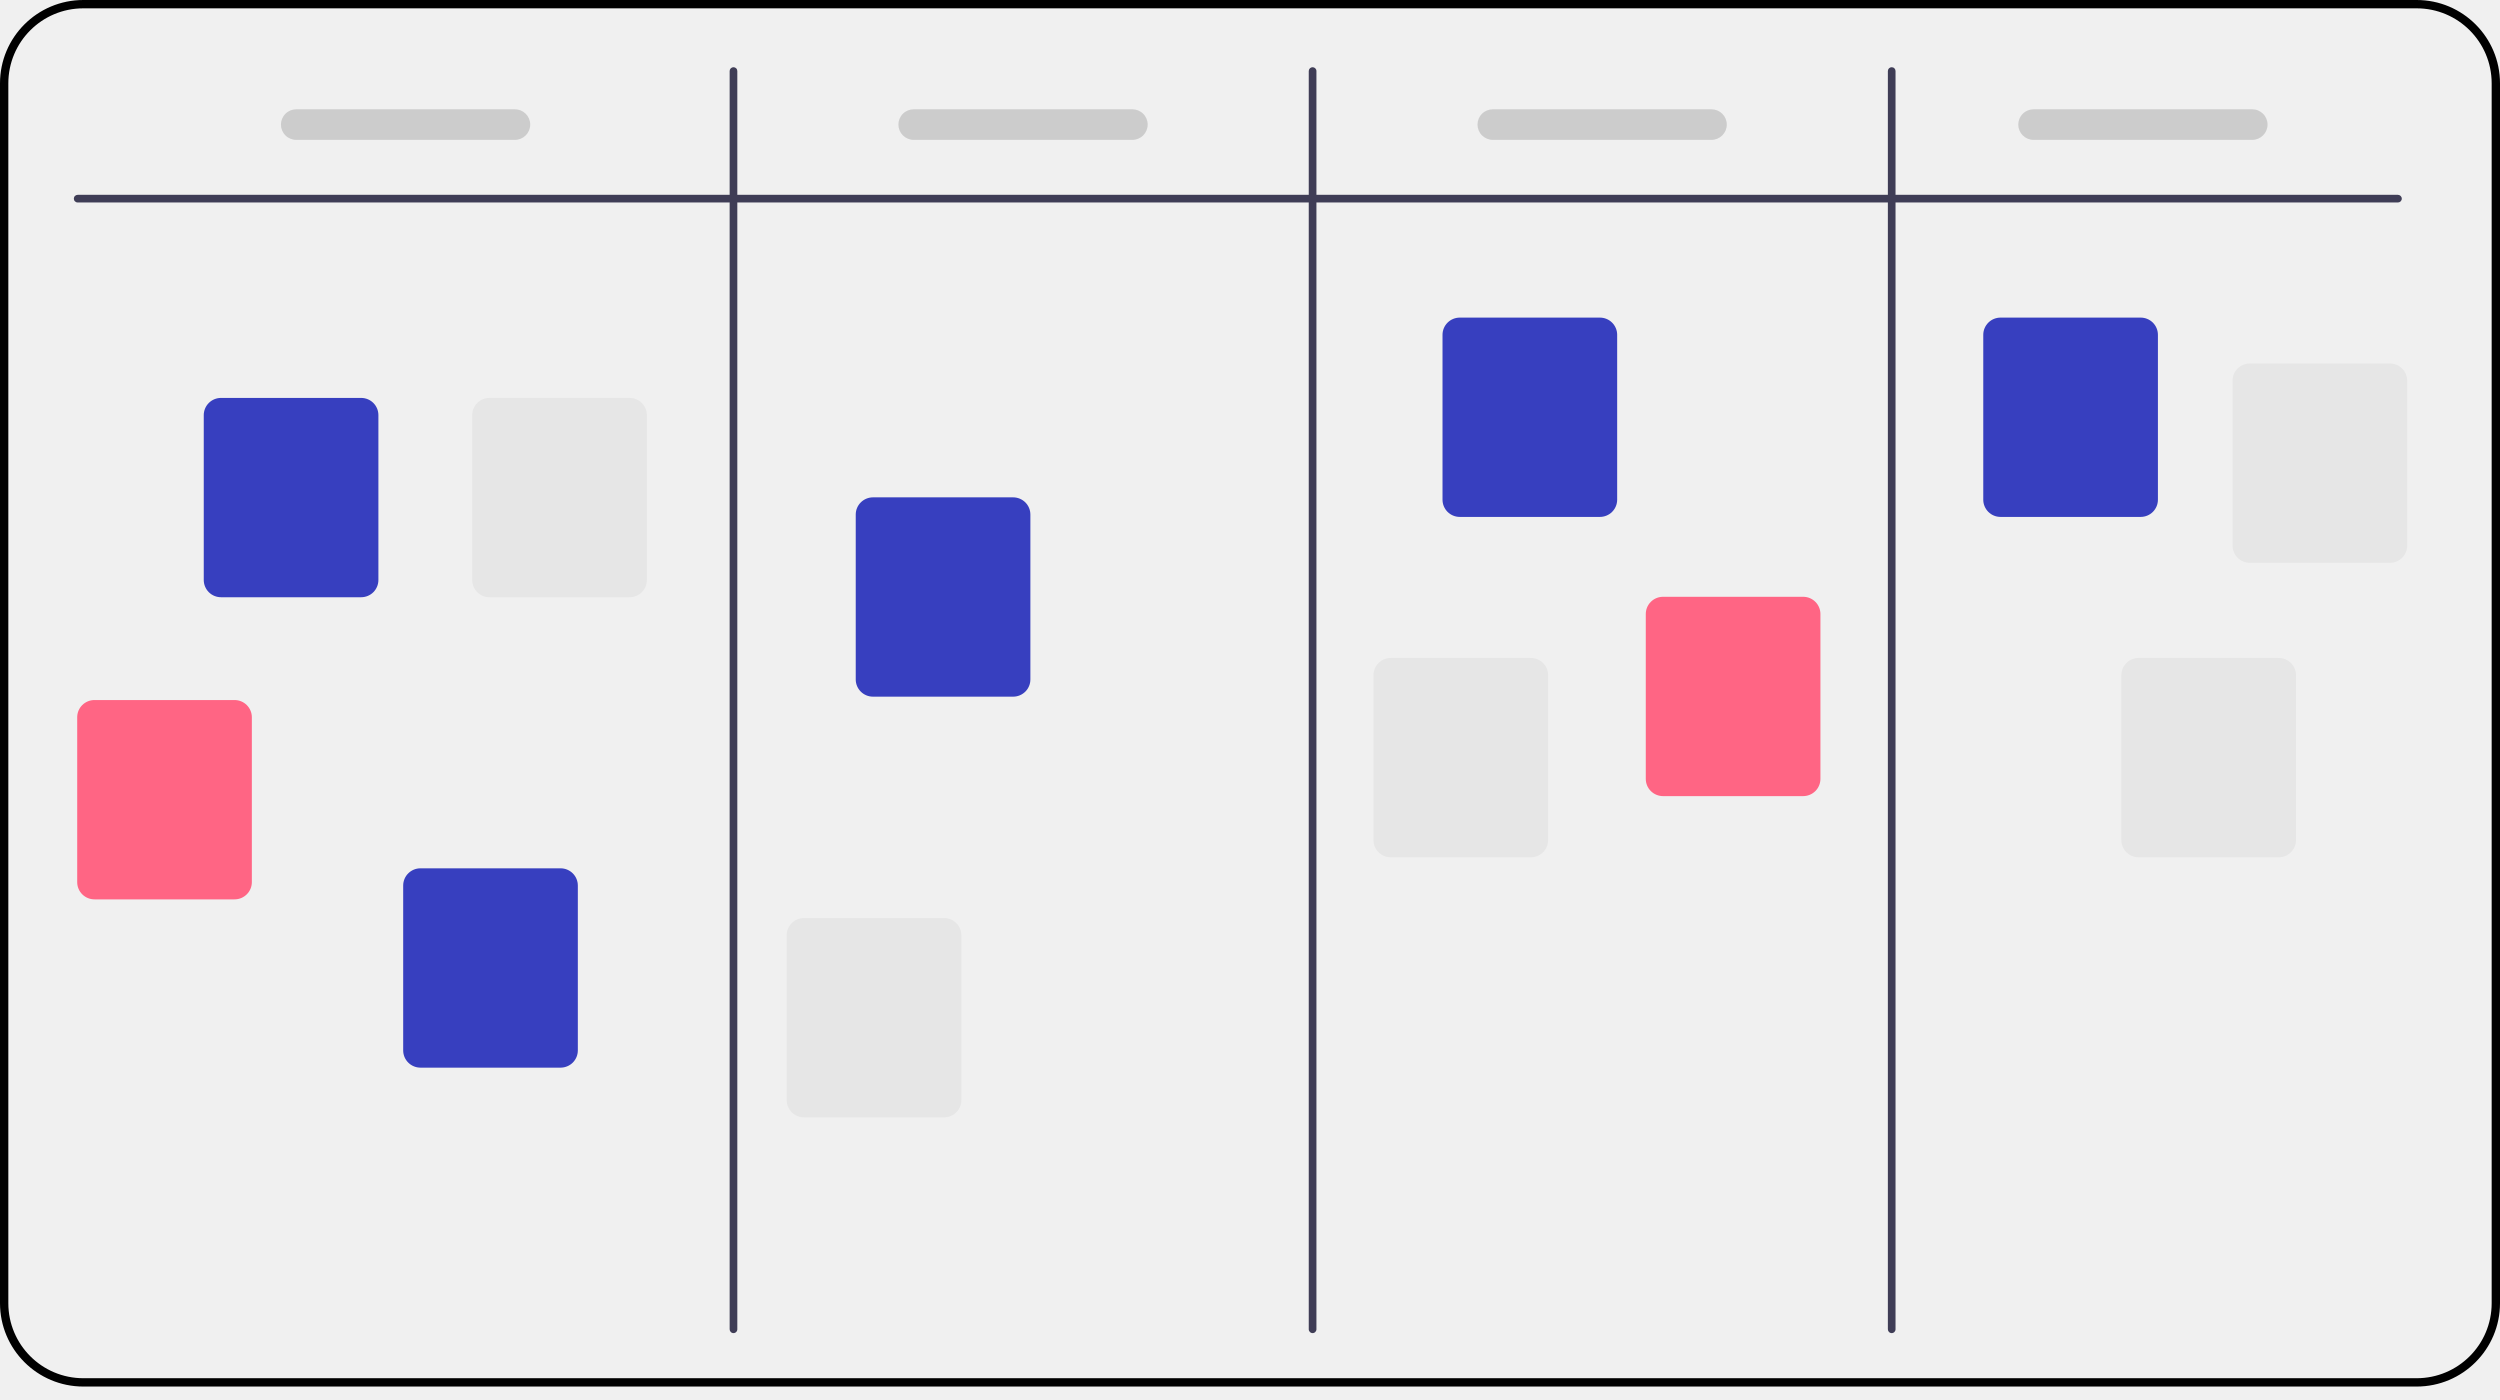
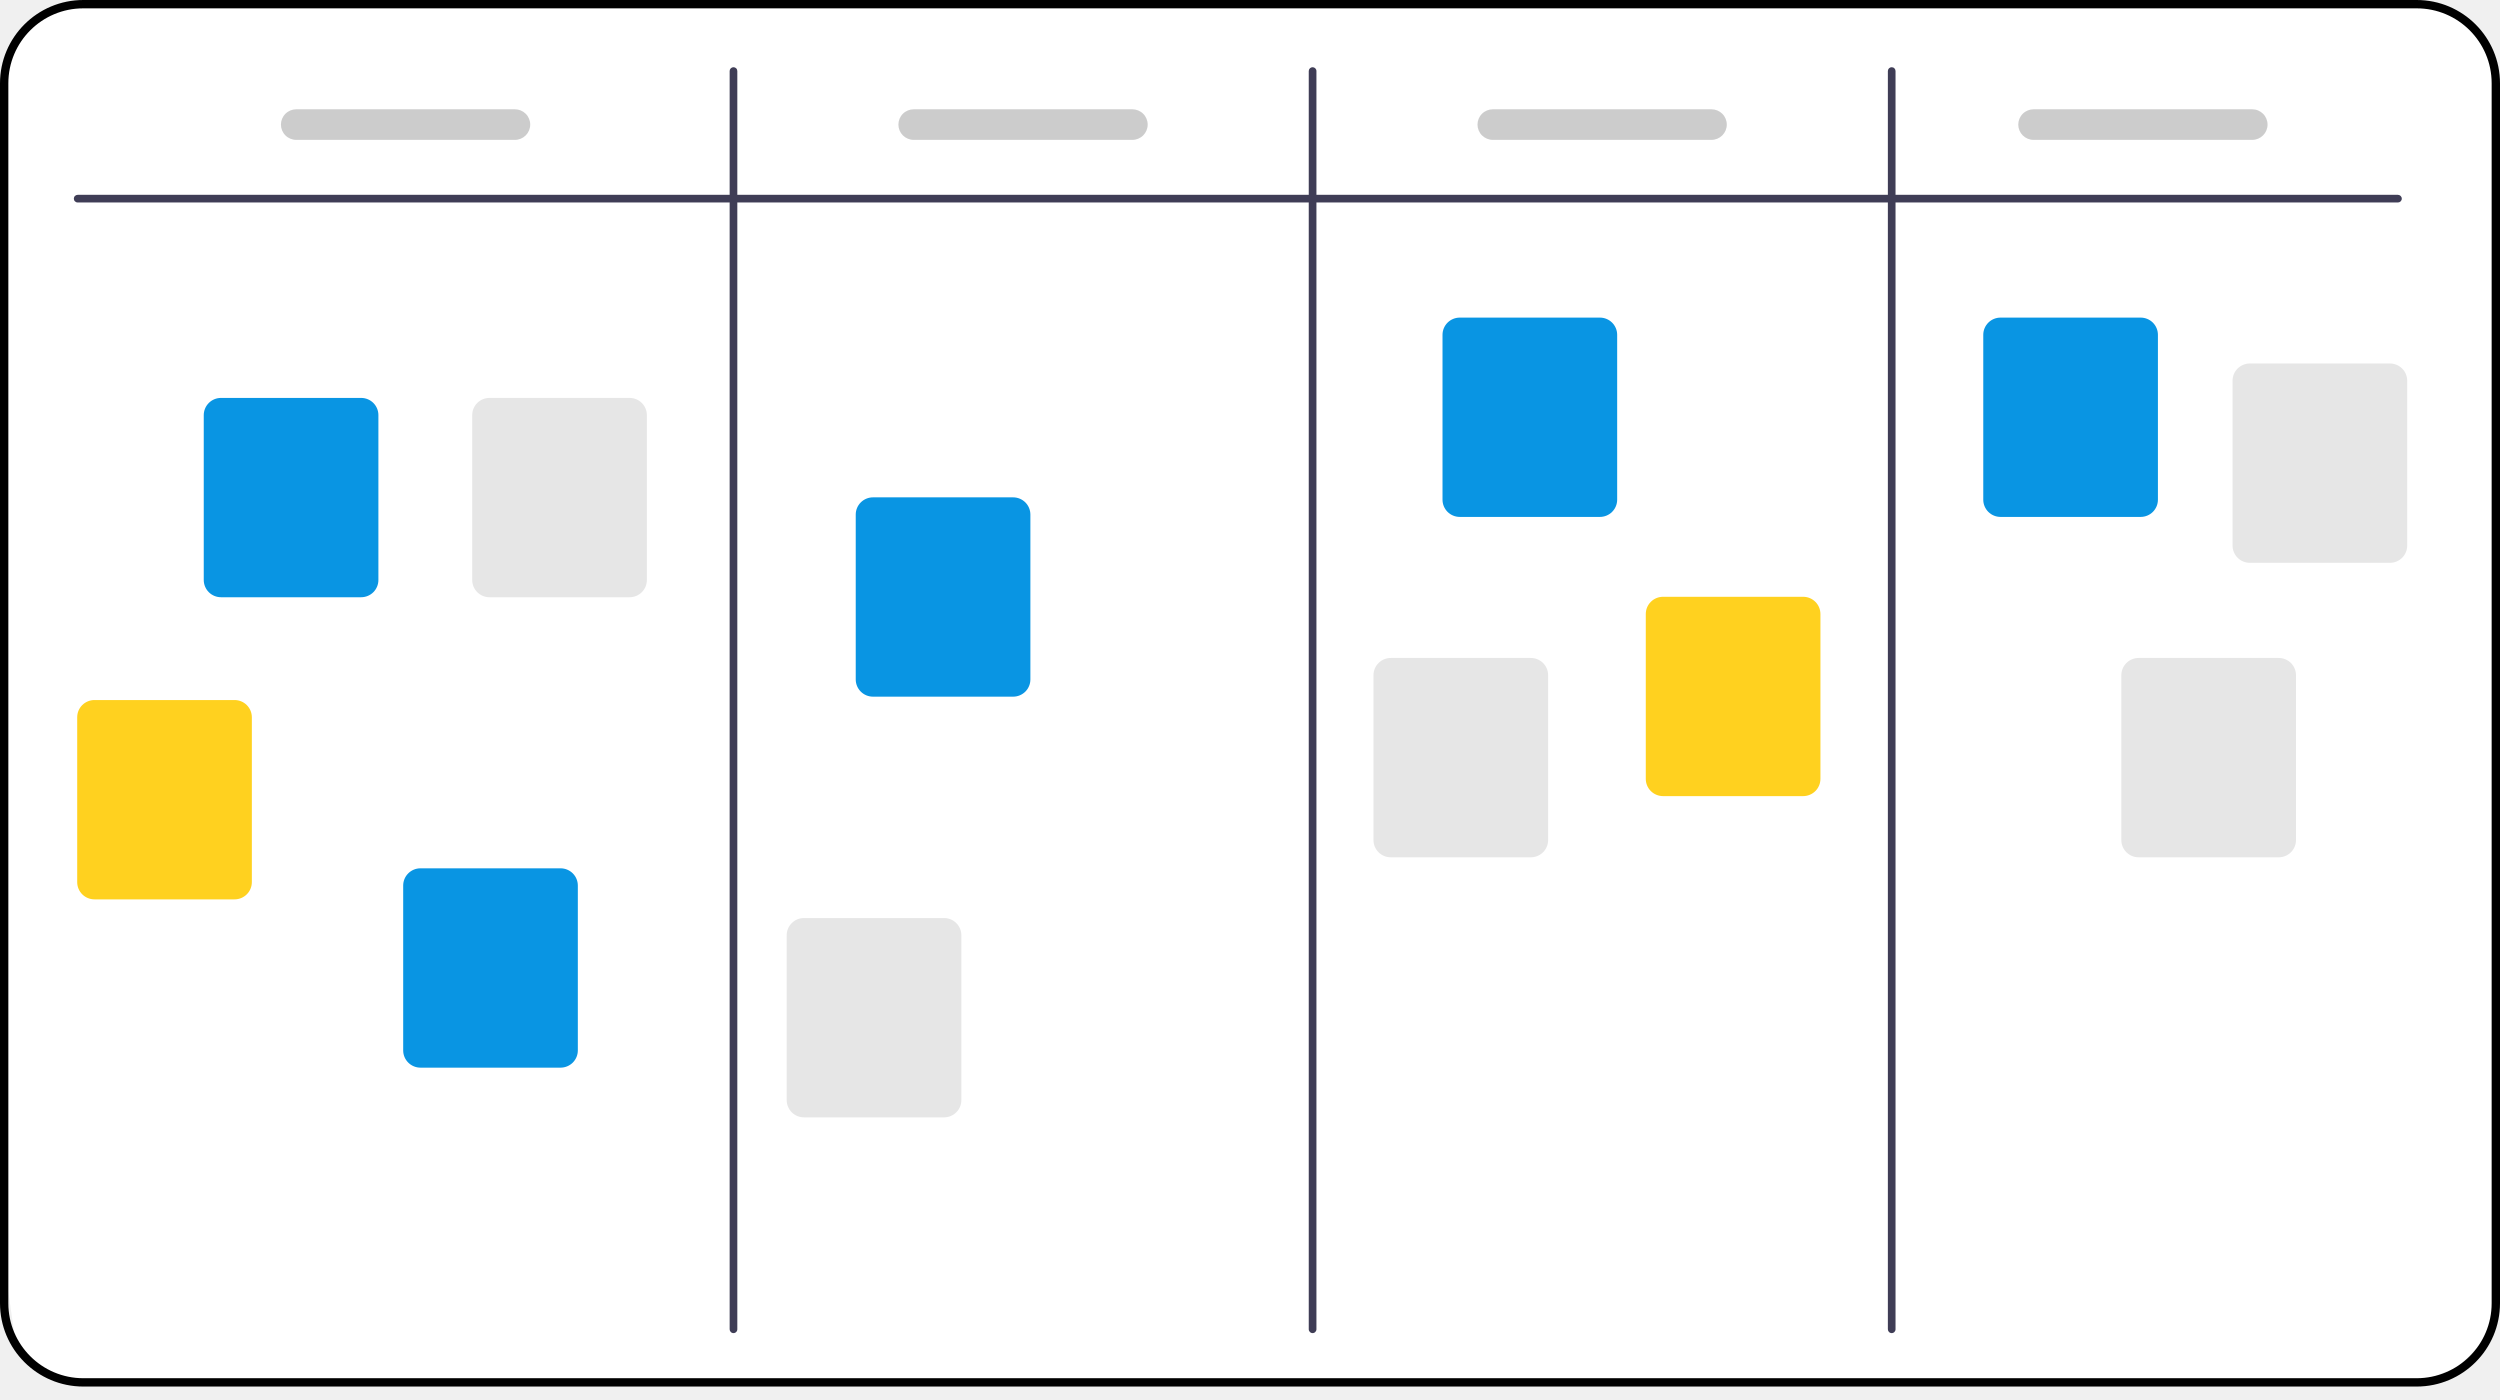
<svg xmlns="http://www.w3.org/2000/svg" width="150" height="84" viewBox="0 0 150 84" fill="none">
-   <rect x="0.25" y="0.25" width="149.5" height="82.693" rx="4.75" stroke="black" stroke-width="0.5" />
+   <path d="M1 2.5L0.5 4V77.5L1 81L3 82.5L5 83H145L147.5 82L149 80.5L149.5 79.5V78V7V3.5L148.5 2L147.5 1L146 0.5H145H18H4L2.5 1L1 2.5Z" fill="white" />
+   <path d="M145 0.25H5C2.377 0.25 0.25 2.377 0.25 5V78.193C0.25 80.817 2.377 82.943 5 82.943H145C147.623 82.943 149.75 80.817 149.75 78.193V5C149.75 2.377 147.623 0.25 145 0.25Z" stroke="black" stroke-width="0.5" />
  <path d="M143.877 12.149H4.66C4.599 12.149 4.541 12.125 4.498 12.082C4.454 12.039 4.43 11.98 4.43 11.92C4.43 11.859 4.454 11.8 4.498 11.757C4.541 11.714 4.599 11.69 4.66 11.69H143.877C143.938 11.69 143.996 11.714 144.039 11.757C144.082 11.8 144.107 11.859 144.107 11.92C144.107 11.98 144.082 12.039 144.039 12.082C143.996 12.125 143.938 12.149 143.877 12.149Z" fill="#3F3D56" />
-   <path d="M44.009 79.987C43.948 79.987 43.889 79.963 43.846 79.919C43.803 79.876 43.779 79.818 43.779 79.757V4.262C43.779 4.202 43.803 4.143 43.846 4.1C43.889 4.057 43.948 4.033 44.009 4.033C44.07 4.033 44.129 4.057 44.172 4.1C44.215 4.143 44.239 4.202 44.239 4.262V79.757C44.239 79.818 44.215 79.876 44.172 79.919C44.129 79.963 44.07 79.987 44.009 79.987V79.987Z" fill="#3F3D56" />
-   <path d="M78.756 79.987C78.695 79.987 78.636 79.963 78.593 79.919C78.55 79.876 78.525 79.818 78.525 79.757V4.262C78.525 4.202 78.55 4.143 78.593 4.1C78.636 4.057 78.695 4.033 78.756 4.033C78.817 4.033 78.875 4.057 78.918 4.1C78.961 4.143 78.986 4.202 78.986 4.262V79.757C78.986 79.818 78.961 79.876 78.918 79.919C78.875 79.963 78.817 79.987 78.756 79.987V79.987Z" fill="#3F3D56" />
-   <path d="M113.502 79.987C113.441 79.987 113.383 79.963 113.339 79.919C113.296 79.876 113.272 79.818 113.272 79.757V4.262C113.272 4.202 113.296 4.143 113.339 4.1C113.383 4.057 113.441 4.033 113.502 4.033C113.563 4.033 113.622 4.057 113.665 4.1C113.708 4.143 113.732 4.202 113.732 4.262V79.757C113.732 79.818 113.708 79.876 113.665 79.919C113.622 79.963 113.563 79.987 113.502 79.987V79.987Z" fill="#3F3D56" />
-   <path d="M21.669 35.834H13.261C12.986 35.834 12.723 35.725 12.529 35.532C12.335 35.338 12.226 35.075 12.225 34.802V24.907C12.226 24.633 12.335 24.371 12.529 24.177C12.723 23.984 12.986 23.875 13.261 23.875H21.669C21.944 23.875 22.207 23.984 22.401 24.177C22.595 24.371 22.704 24.633 22.704 24.907V34.802C22.704 35.075 22.595 35.338 22.401 35.532C22.207 35.725 21.944 35.834 21.669 35.834V35.834Z" fill="#373FBF" />
-   <path d="M33.635 64.059H25.227C24.952 64.058 24.689 63.95 24.495 63.756C24.3 63.562 24.191 63.3 24.191 63.026V53.132C24.191 52.858 24.3 52.595 24.495 52.402C24.689 52.208 24.952 52.099 25.227 52.099H33.635C33.909 52.099 34.172 52.208 34.367 52.402C34.561 52.595 34.67 52.858 34.67 53.132V63.026C34.67 63.3 34.561 63.562 34.367 63.756C34.172 63.95 33.909 64.058 33.635 64.059V64.059Z" fill="#373FBF" />
-   <path d="M60.788 41.8H52.379C52.105 41.8 51.842 41.691 51.648 41.498C51.453 41.304 51.344 41.042 51.344 40.768V30.873C51.344 30.599 51.453 30.337 51.648 30.143C51.842 29.95 52.105 29.841 52.379 29.841H60.788C61.062 29.841 61.325 29.95 61.52 30.143C61.714 30.337 61.823 30.599 61.823 30.873V40.768C61.823 41.042 61.714 41.304 61.52 41.498C61.325 41.691 61.062 41.8 60.788 41.8V41.8Z" fill="#373FBF" />
-   <path d="M95.994 31.015H87.586C87.312 31.015 87.049 30.906 86.854 30.713C86.66 30.519 86.551 30.257 86.551 29.983V20.088C86.551 19.814 86.66 19.552 86.854 19.358C87.049 19.165 87.312 19.056 87.586 19.056H95.994C96.269 19.056 96.532 19.165 96.726 19.358C96.92 19.552 97.03 19.814 97.03 20.088V29.983C97.03 30.257 96.92 30.519 96.726 30.713C96.532 30.906 96.269 31.015 95.994 31.015V31.015Z" fill="#373FBF" />
-   <path d="M128.44 31.015H120.032C119.757 31.015 119.494 30.906 119.3 30.713C119.106 30.519 118.996 30.257 118.996 29.983V20.088C118.996 19.814 119.106 19.552 119.3 19.358C119.494 19.165 119.757 19.056 120.032 19.056H128.44C128.714 19.056 128.978 19.165 129.172 19.358C129.366 19.552 129.475 19.814 129.475 20.088V29.983C129.475 30.257 129.366 30.519 129.172 30.713C128.978 30.906 128.714 31.015 128.44 31.015V31.015Z" fill="#373FBF" />
+   <path d="M44.009 79.987C43.948 79.987 43.889 79.963 43.846 79.919C43.803 79.876 43.779 79.818 43.779 79.757V4.262C43.779 4.202 43.803 4.143 43.846 4.1C43.889 4.057 43.948 4.033 44.009 4.033C44.07 4.033 44.129 4.057 44.172 4.1C44.215 4.143 44.239 4.202 44.239 4.262V79.757C44.239 79.818 44.215 79.876 44.172 79.919C44.129 79.963 44.07 79.987 44.009 79.987Z" fill="#3F3D56" />
+   <path d="M78.756 79.987C78.695 79.987 78.636 79.963 78.593 79.919C78.55 79.876 78.525 79.818 78.525 79.757V4.262C78.525 4.202 78.55 4.143 78.593 4.1C78.636 4.057 78.695 4.033 78.756 4.033C78.817 4.033 78.875 4.057 78.918 4.1C78.961 4.143 78.986 4.202 78.986 4.262V79.757C78.986 79.818 78.961 79.876 78.918 79.919C78.875 79.963 78.817 79.987 78.756 79.987Z" fill="#3F3D56" />
+   <path d="M113.502 79.987C113.441 79.987 113.383 79.963 113.339 79.919C113.296 79.876 113.272 79.818 113.272 79.757V4.262C113.272 4.202 113.296 4.143 113.339 4.1C113.383 4.057 113.441 4.033 113.502 4.033C113.563 4.033 113.622 4.057 113.665 4.1C113.708 4.143 113.732 4.202 113.732 4.262V79.757C113.732 79.818 113.708 79.876 113.665 79.919C113.622 79.963 113.563 79.987 113.502 79.987Z" fill="#3F3D56" />
+   <path d="M21.669 35.834H13.261C12.986 35.834 12.723 35.725 12.529 35.532C12.335 35.338 12.226 35.075 12.225 34.802V24.907C12.226 24.633 12.335 24.371 12.529 24.177C12.723 23.984 12.986 23.875 13.261 23.875H21.669C21.944 23.875 22.207 23.984 22.401 24.177C22.595 24.371 22.704 24.633 22.704 24.907V34.802C22.704 35.075 22.595 35.338 22.401 35.532C22.207 35.725 21.944 35.834 21.669 35.834Z" fill="#0995E3" />
+   <path d="M33.635 64.059H25.227C24.952 64.059 24.689 63.95 24.495 63.756C24.3 63.562 24.191 63.3 24.191 63.026V53.132C24.191 52.858 24.3 52.596 24.495 52.402C24.689 52.208 24.952 52.099 25.227 52.099H33.635C33.909 52.099 34.172 52.208 34.367 52.402C34.561 52.596 34.67 52.858 34.67 53.132V63.026C34.67 63.3 34.561 63.562 34.367 63.756C34.172 63.95 33.909 64.059 33.635 64.059Z" fill="#0995E3" />
+   <path d="M60.788 41.8H52.379C52.105 41.8 51.842 41.691 51.648 41.498C51.453 41.304 51.344 41.042 51.344 40.768V30.873C51.344 30.6 51.453 30.337 51.648 30.143C51.842 29.95 52.105 29.841 52.379 29.841H60.788C61.062 29.841 61.325 29.95 61.52 30.143C61.714 30.337 61.823 30.6 61.823 30.873V40.768C61.823 41.042 61.714 41.304 61.52 41.498C61.325 41.691 61.062 41.8 60.788 41.8Z" fill="#0995E3" />
+   <path d="M95.994 31.015H87.586C87.312 31.015 87.049 30.906 86.854 30.713C86.66 30.519 86.551 30.257 86.551 29.983V20.088C86.551 19.814 86.66 19.552 86.854 19.358C87.049 19.165 87.312 19.056 87.586 19.056H95.994C96.269 19.056 96.532 19.165 96.726 19.358C96.92 19.552 97.03 19.814 97.03 20.088V29.983C97.03 30.257 96.92 30.519 96.726 30.713C96.532 30.906 96.269 31.015 95.994 31.015Z" fill="#0995E3" />
+   <path d="M128.44 31.015H120.032C119.757 31.015 119.494 30.906 119.3 30.713C119.106 30.519 118.996 30.257 118.996 29.983V20.088C118.996 19.814 119.106 19.552 119.3 19.358C119.494 19.165 119.757 19.056 120.032 19.056H128.44C128.714 19.056 128.978 19.165 129.172 19.358C129.366 19.552 129.475 19.814 129.475 20.088V29.983C129.475 30.257 129.366 30.519 129.172 30.713C128.978 30.906 128.714 31.015 128.44 31.015Z" fill="#0995E3" />
  <path d="M143.397 33.769H134.989C134.714 33.769 134.451 33.66 134.257 33.466C134.063 33.273 133.954 33.01 133.953 32.736V22.842C133.954 22.568 134.063 22.306 134.257 22.112C134.451 21.919 134.714 21.81 134.989 21.809H143.397C143.672 21.81 143.935 21.919 144.129 22.112C144.323 22.306 144.432 22.568 144.432 22.842V32.736C144.432 33.01 144.323 33.273 144.129 33.466C143.935 33.66 143.672 33.769 143.397 33.769Z" fill="#E6E6E6" />
  <path d="M136.724 51.438H128.316C128.041 51.438 127.778 51.329 127.584 51.135C127.39 50.942 127.28 50.679 127.28 50.405V40.511C127.28 40.237 127.39 39.975 127.584 39.781C127.778 39.587 128.041 39.479 128.316 39.478H136.724C136.998 39.479 137.262 39.587 137.456 39.781C137.65 39.975 137.759 40.237 137.759 40.511V50.405C137.759 50.679 137.65 50.942 137.456 51.135C137.262 51.329 136.998 51.438 136.724 51.438Z" fill="#E6E6E6" />
-   <path d="M108.19 47.767H99.782C99.507 47.766 99.244 47.657 99.05 47.464C98.856 47.27 98.747 47.008 98.747 46.734V36.839C98.747 36.566 98.856 36.303 99.05 36.11C99.244 35.916 99.507 35.807 99.782 35.807H108.19C108.465 35.807 108.728 35.916 108.922 36.11C109.116 36.303 109.225 36.566 109.226 36.839V46.734C109.225 47.008 109.116 47.27 108.922 47.464C108.728 47.657 108.465 47.766 108.19 47.767Z" fill="#FF6584" />
-   <path d="M91.852 51.438H83.444C83.17 51.438 82.906 51.329 82.712 51.135C82.518 50.942 82.409 50.679 82.409 50.405V40.511C82.409 40.237 82.518 39.975 82.712 39.781C82.906 39.587 83.17 39.479 83.444 39.478H91.852C92.127 39.479 92.39 39.587 92.584 39.781C92.778 39.975 92.888 40.237 92.888 40.511V50.405C92.888 50.679 92.778 50.942 92.584 51.135C92.39 51.329 92.127 51.438 91.852 51.438V51.438Z" fill="#E6E6E6" />
-   <path d="M56.646 67.042H48.237C47.963 67.041 47.7 66.933 47.506 66.739C47.312 66.546 47.202 66.283 47.202 66.009V56.115C47.202 55.841 47.312 55.578 47.506 55.385C47.7 55.191 47.963 55.082 48.237 55.082H56.646C56.92 55.082 57.183 55.191 57.377 55.385C57.572 55.578 57.681 55.841 57.681 56.115V66.009C57.681 66.283 57.572 66.546 57.377 66.739C57.183 66.933 56.92 67.041 56.646 67.042Z" fill="#E6E6E6" />
-   <path d="M14.075 53.962H5.667C5.393 53.962 5.129 53.853 4.935 53.659C4.741 53.466 4.632 53.203 4.632 52.93V43.035C4.632 42.761 4.741 42.499 4.935 42.305C5.129 42.112 5.393 42.003 5.667 42.002H14.075C14.35 42.003 14.613 42.112 14.807 42.305C15.001 42.499 15.111 42.761 15.111 43.035V52.93C15.111 53.203 15.001 53.466 14.807 53.659C14.613 53.853 14.35 53.962 14.075 53.962V53.962Z" fill="#FF6584" />
-   <path d="M37.777 35.834H29.369C29.094 35.834 28.831 35.725 28.637 35.532C28.442 35.338 28.333 35.075 28.333 34.802V24.907C28.333 24.633 28.442 24.371 28.637 24.177C28.831 23.984 29.094 23.875 29.369 23.875H37.777C38.051 23.875 38.314 23.984 38.508 24.177C38.703 24.371 38.812 24.633 38.812 24.907V34.802C38.812 35.075 38.703 35.338 38.508 35.532C38.314 35.725 38.051 35.834 37.777 35.834V35.834Z" fill="#E6E6E6" />
-   <path d="M30.893 8.393H17.776C17.532 8.393 17.298 8.296 17.126 8.124C16.953 7.952 16.856 7.718 16.856 7.475C16.856 7.231 16.953 6.998 17.126 6.826C17.298 6.654 17.532 6.557 17.776 6.557H30.893C31.137 6.557 31.371 6.654 31.544 6.826C31.716 6.998 31.813 7.231 31.813 7.475C31.813 7.718 31.716 7.952 31.544 8.124C31.371 8.296 31.137 8.393 30.893 8.393Z" fill="#CCCCCC" />
-   <path d="M67.94 8.393H54.824C54.58 8.393 54.346 8.296 54.173 8.124C54.001 7.952 53.904 7.718 53.904 7.475C53.904 7.231 54.001 6.998 54.173 6.826C54.346 6.654 54.58 6.557 54.824 6.557H67.94C68.184 6.557 68.419 6.654 68.591 6.826C68.764 6.998 68.861 7.231 68.861 7.475C68.861 7.718 68.764 7.952 68.591 8.124C68.419 8.296 68.184 8.393 67.94 8.393Z" fill="#CCCCCC" />
-   <path d="M102.687 8.393H89.571C89.327 8.393 89.093 8.296 88.92 8.124C88.747 7.952 88.65 7.718 88.65 7.475C88.65 7.231 88.747 6.998 88.92 6.826C89.093 6.654 89.327 6.557 89.571 6.557H102.687C102.931 6.557 103.165 6.654 103.338 6.826C103.51 6.998 103.607 7.231 103.607 7.475C103.607 7.718 103.51 7.952 103.338 8.124C103.165 8.296 102.931 8.393 102.687 8.393Z" fill="#CCCCCC" />
-   <path d="M135.132 8.393H122.016C121.772 8.393 121.538 8.296 121.365 8.124C121.193 7.952 121.096 7.718 121.096 7.475C121.096 7.231 121.193 6.998 121.365 6.826C121.538 6.654 121.772 6.557 122.016 6.557H135.132C135.377 6.557 135.611 6.654 135.783 6.826C135.956 6.998 136.053 7.231 136.053 7.475C136.053 7.718 135.956 7.952 135.783 8.124C135.611 8.296 135.377 8.393 135.132 8.393Z" fill="#CCCCCC" />
+   <path d="M108.19 47.767H99.782C99.507 47.766 99.244 47.657 99.05 47.464C98.856 47.27 98.747 47.008 98.747 46.734V36.84C98.747 36.566 98.856 36.303 99.05 36.11C99.244 35.916 99.507 35.807 99.782 35.807H108.19C108.465 35.807 108.728 35.916 108.922 36.11C109.116 36.303 109.225 36.566 109.226 36.84V46.734C109.225 47.008 109.116 47.27 108.922 47.464C108.728 47.657 108.465 47.766 108.19 47.767Z" fill="#FFD11F" />
+   <path d="M91.852 51.438H83.444C83.17 51.438 82.906 51.329 82.712 51.135C82.518 50.942 82.409 50.679 82.409 50.405V40.511C82.409 40.237 82.518 39.975 82.712 39.781C82.906 39.587 83.17 39.479 83.444 39.478H91.852C92.127 39.479 92.39 39.587 92.584 39.781C92.778 39.975 92.888 40.237 92.888 40.511V50.405C92.888 50.679 92.778 50.942 92.584 51.135C92.39 51.329 92.127 51.438 91.852 51.438Z" fill="#E6E6E6" />
+   <path d="M56.646 67.042H48.237C47.963 67.041 47.7 66.933 47.506 66.739C47.312 66.545 47.202 66.283 47.202 66.009V56.115C47.202 55.841 47.312 55.578 47.506 55.385C47.7 55.191 47.963 55.082 48.237 55.082H56.646C56.92 55.082 57.183 55.191 57.377 55.385C57.572 55.578 57.681 55.841 57.681 56.115V66.009C57.681 66.283 57.572 66.545 57.377 66.739C57.183 66.933 56.92 67.041 56.646 67.042Z" fill="#E6E6E6" />
+   <path d="M14.075 53.962H5.667C5.393 53.962 5.129 53.853 4.935 53.659C4.741 53.466 4.632 53.203 4.632 52.93V43.035C4.632 42.761 4.741 42.499 4.935 42.305C5.129 42.112 5.393 42.003 5.667 42.002H14.075C14.35 42.003 14.613 42.112 14.807 42.305C15.001 42.499 15.11 42.761 15.111 43.035V52.93C15.11 53.203 15.001 53.466 14.807 53.659C14.613 53.853 14.35 53.962 14.075 53.962Z" fill="#FFD11F" />
+   <path d="M37.777 35.834H29.369C29.094 35.834 28.831 35.725 28.637 35.532C28.442 35.338 28.333 35.075 28.333 34.802V24.907C28.333 24.633 28.442 24.371 28.637 24.177C28.831 23.984 29.094 23.875 29.369 23.875H37.777C38.051 23.875 38.314 23.984 38.508 24.177C38.703 24.371 38.812 24.633 38.812 24.907V34.802C38.812 35.075 38.703 35.338 38.508 35.532C38.314 35.725 38.051 35.834 37.777 35.834Z" fill="#E6E6E6" />
+   <path d="M30.893 8.393H17.776C17.532 8.393 17.298 8.296 17.126 8.124C16.953 7.952 16.856 7.718 16.856 7.475C16.856 7.232 16.953 6.998 17.126 6.826C17.298 6.654 17.532 6.557 17.776 6.557H30.893C31.137 6.557 31.371 6.654 31.544 6.826C31.716 6.998 31.813 7.232 31.813 7.475C31.813 7.718 31.716 7.952 31.544 8.124C31.371 8.296 31.137 8.393 30.893 8.393Z" fill="#CCCCCC" />
+   <path d="M67.94 8.393H54.824C54.58 8.393 54.346 8.296 54.173 8.124C54.001 7.952 53.904 7.718 53.904 7.475C53.904 7.232 54.001 6.998 54.173 6.826C54.346 6.654 54.58 6.557 54.824 6.557H67.94C68.184 6.557 68.419 6.654 68.591 6.826C68.764 6.998 68.861 7.232 68.861 7.475C68.861 7.718 68.764 7.952 68.591 8.124C68.419 8.296 68.184 8.393 67.94 8.393Z" fill="#CCCCCC" />
+   <path d="M102.687 8.393H89.571C89.327 8.393 89.093 8.296 88.92 8.124C88.747 7.952 88.65 7.718 88.65 7.475C88.65 7.232 88.747 6.998 88.92 6.826C89.093 6.654 89.327 6.557 89.571 6.557H102.687C102.931 6.557 103.165 6.654 103.338 6.826C103.51 6.998 103.607 7.232 103.607 7.475C103.607 7.718 103.51 7.952 103.338 8.124C103.165 8.296 102.931 8.393 102.687 8.393Z" fill="#CCCCCC" />
+   <path d="M135.132 8.393H122.016C121.772 8.393 121.538 8.296 121.365 8.124C121.193 7.952 121.096 7.718 121.096 7.475C121.096 7.232 121.193 6.998 121.365 6.826C121.538 6.654 121.772 6.557 122.016 6.557H135.132C135.377 6.557 135.611 6.654 135.783 6.826C135.956 6.998 136.053 7.232 136.053 7.475C136.053 7.718 135.956 7.952 135.783 8.124C135.611 8.296 135.377 8.393 135.132 8.393Z" fill="#CCCCCC" />
</svg>
